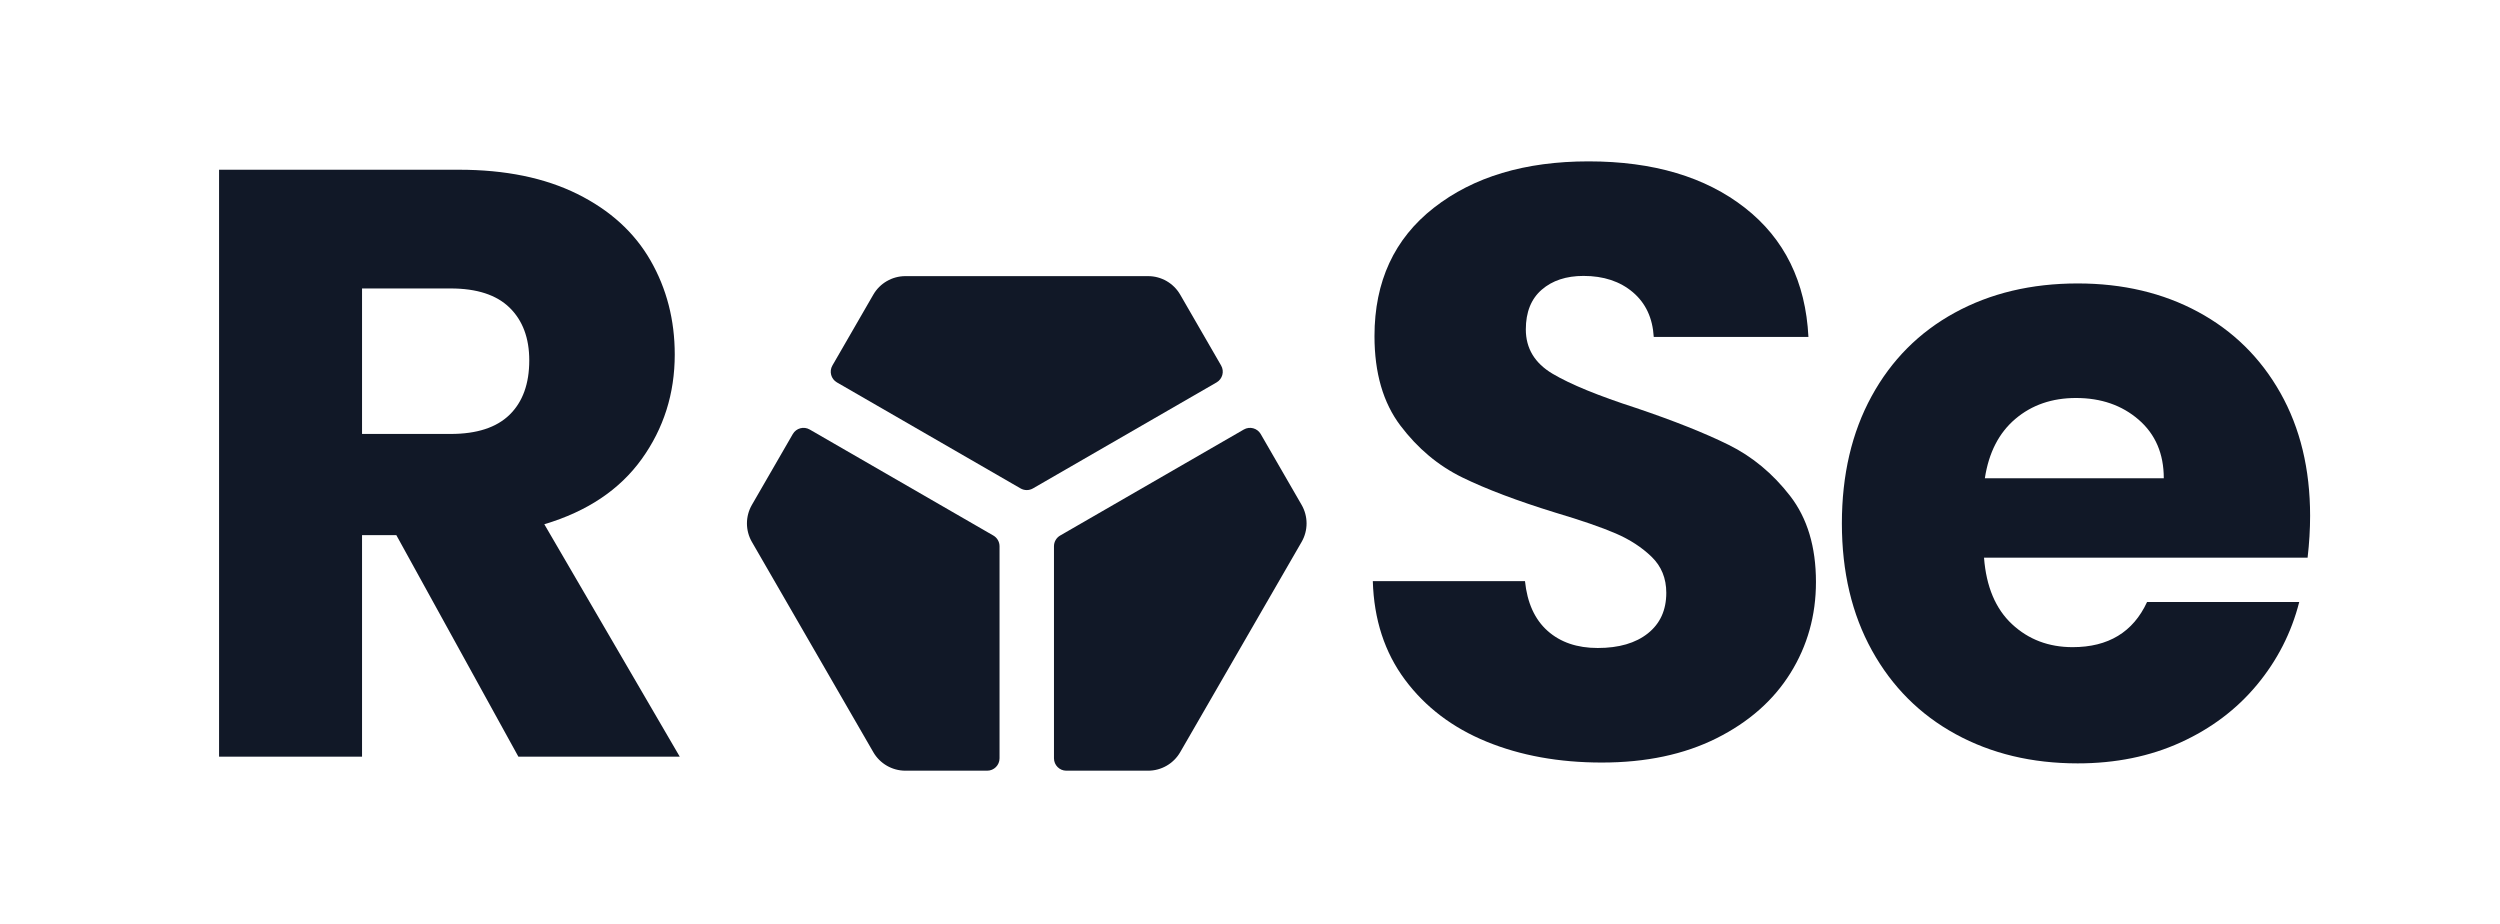
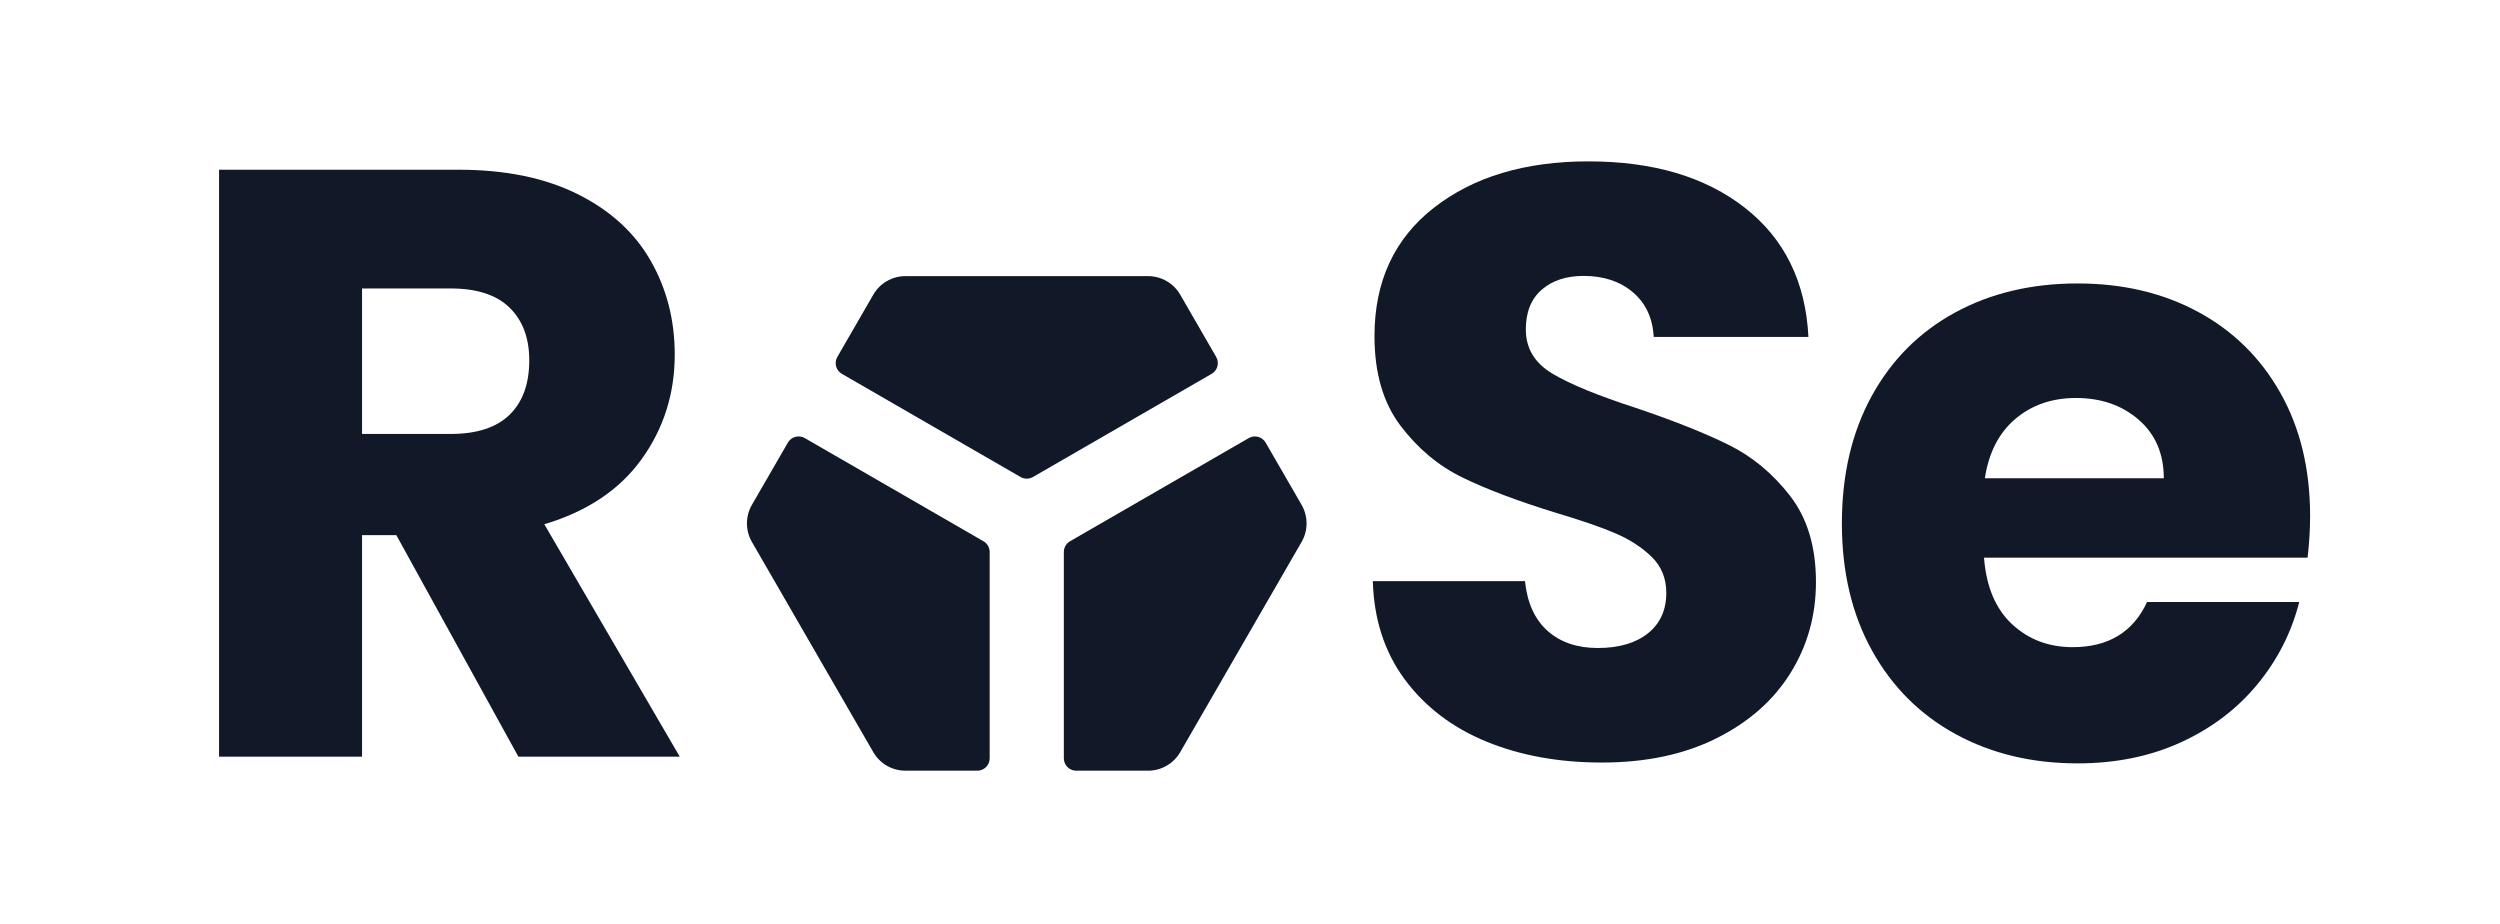
<svg xmlns="http://www.w3.org/2000/svg" viewBox="0 0 598 221" width="598" height="221">
  <path d="M124.0 181.0 94.8 128.0H86.6V181.0H52.4V40.6H109.8Q126.4 40.6 138.1 46.4Q149.8 52.2 155.6 62.3Q161.4 72.4 161.4 84.8Q161.4 98.8 153.5 109.8Q145.6 120.8 130.2 125.4L162.6 181.0ZM86.6 103.8H107.8Q117.2 103.8 121.9 99.2Q126.6 94.6 126.6 86.2Q126.6 78.2 121.9 73.6Q117.2 69.0 107.8 69.0H86.6Z" fill="#111827" />
-   <path d="M199.11 87.43L208.89 70.49A8.87 8.87 0 0 1 216.57 66.05L274.63 66.05A8.87 8.87 0 0 1 282.31 70.49L292.09 87.43A2.96 2.96 0 0 1 291.01 91.47L247.08 116.83A2.96 2.96 0 0 1 244.12 116.83L200.19 91.47A2.96 2.96 0 0 1 199.11 87.43Z" fill="#111827" />
-   <path d="M311.34 129.64L282.31 179.91A8.87 8.87 0 0 1 274.63 184.35L255.06 184.35A2.96 2.96 0 0 1 252.11 181.39L252.11 130.66A2.96 2.96 0 0 1 253.59 128.1L297.52 102.74A2.96 2.96 0 0 1 301.56 103.82L311.34 120.76A8.87 8.87 0 0 1 311.34 129.64Z" fill="#111827" />
-   <path d="M236.14 184.35L216.57 184.35A8.87 8.87 0 0 1 208.89 179.91L179.86 129.64A8.87 8.87 0 0 1 179.86 120.76L189.64 103.82A2.96 2.96 0 0 1 193.68 102.74L237.61 128.1A2.96 2.96 0 0 1 239.09 130.66L239.09 181.39A2.96 2.96 0 0 1 236.14 184.35Z" fill="#111827" />
+   <path d="M200.29 85.38L208.89 70.49A8.87 8.87 0 0 1 216.57 66.05L274.63 66.05A8.87 8.87 0 0 1 282.31 70.49L290.91 85.38A2.96 2.96 0 0 1 289.83 89.42L247.08 114.1A2.96 2.96 0 0 1 244.12 114.1L201.37 89.42A2.96 2.96 0 0 1 200.29 85.38Z" fill="#111827" />
+   <path d="M311.34 129.64L282.31 179.91A8.87 8.87 0 0 1 274.63 184.35L257.43 184.35A2.96 2.96 0 0 1 254.47 181.39L254.47 132.03A2.96 2.96 0 0 1 255.95 129.47L298.7 104.79A2.96 2.96 0 0 1 302.74 105.87L311.34 120.76A8.87 8.87 0 0 1 311.34 129.64Z" fill="#111827" />
+   <path d="M233.77 184.35L216.57 184.35A8.87 8.87 0 0 1 208.89 179.91L179.86 129.64A8.87 8.87 0 0 1 179.86 120.76L188.46 105.87A2.96 2.96 0 0 1 192.5 104.79L235.25 129.47A2.96 2.96 0 0 1 236.73 132.03L236.73 181.39A2.96 2.96 0 0 1 233.77 184.35Z" fill="#111827" />
  <path d="M328.377 139.0H364.777Q365.577 146.8 370.177 150.9Q374.777 155.0 382.177 155.0Q389.777 155.0 394.177 151.5Q398.577 148.0 398.577 141.8Q398.577 136.6 395.077 133.2Q391.577 129.8 386.477 127.6Q381.377 125.4 371.977 122.6Q358.377 118.4 349.777 114.2Q341.177 110.0 334.977 101.8Q328.777 93.6 328.777 80.4Q328.777 60.8 342.977 49.7Q357.177 38.6 379.977 38.6Q403.177 38.6 417.377 49.7Q431.577 60.8 432.577 80.6H395.577Q395.177 73.8 390.577 69.9Q385.977 66.0 378.777 66.0Q372.577 66.0 368.777 69.3Q364.977 72.6 364.977 78.8Q364.977 85.6 371.377 89.4Q377.777 93.2 391.377 97.6Q404.977 102.2 413.477 106.4Q421.977 110.6 428.177 118.6Q434.377 126.6 434.377 139.2Q434.377 151.2 428.277 161.0Q422.177 170.8 410.577 176.6Q398.977 182.4 383.177 182.4Q367.777 182.4 355.577 177.4Q343.377 172.4 336.077 162.6Q328.777 152.8 328.377 139.0Z" fill="#111827" />
  <path d="M551.977 133.4H474.577Q475.377 143.8 481.277 149.3Q487.177 154.8 495.777 154.8Q508.577 154.8 513.577 144.0H549.977Q547.177 155.0 539.877 163.8Q532.577 172.6 521.577 177.6Q510.577 182.6 496.977 182.6Q480.577 182.6 467.777 175.6Q454.977 168.6 447.777 155.6Q440.577 142.6 440.577 125.2Q440.577 107.8 447.677 94.8Q454.777 81.8 467.577 74.8Q480.377 67.8 496.977 67.8Q513.177 67.8 525.777 74.6Q538.377 81.4 545.477 94.0Q552.577 106.6 552.577 123.4Q552.577 128.2 551.977 133.4ZM517.577 114.4Q517.577 105.6 511.577 100.4Q505.577 95.2 496.577 95.2Q487.977 95.2 482.077 100.2Q476.177 105.2 474.777 114.4Z" fill="#111827" />
</svg>
